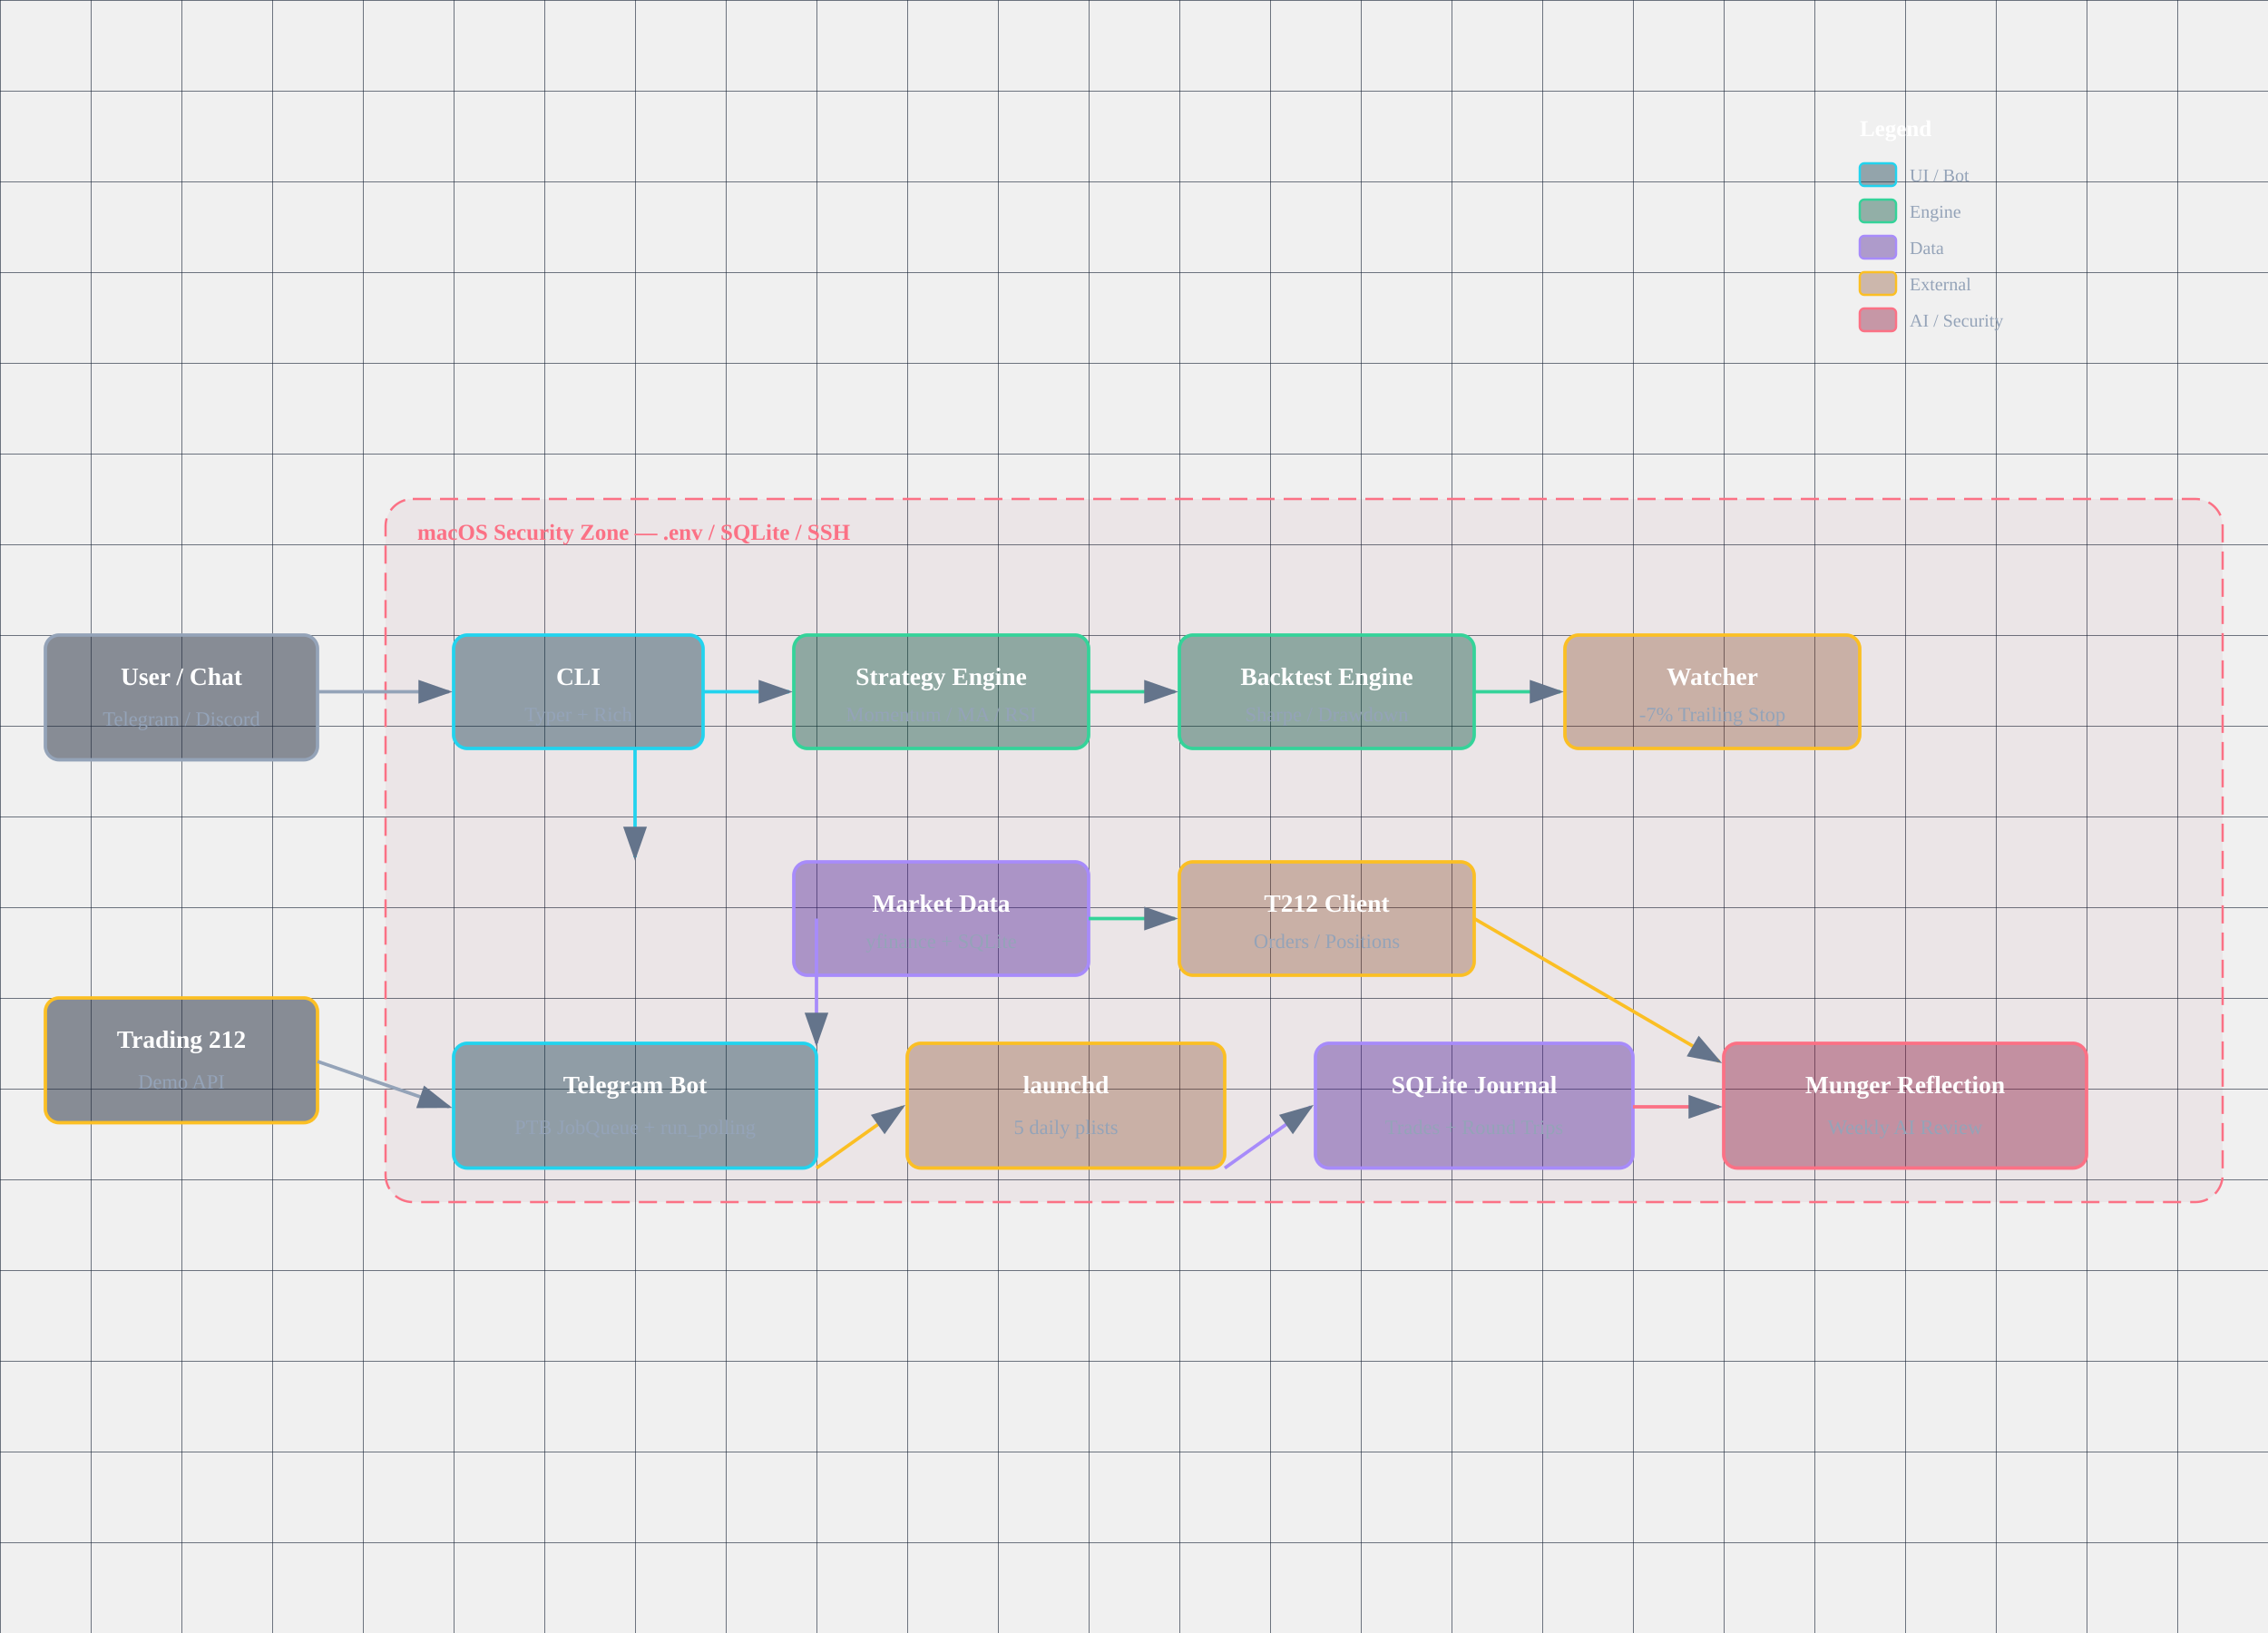
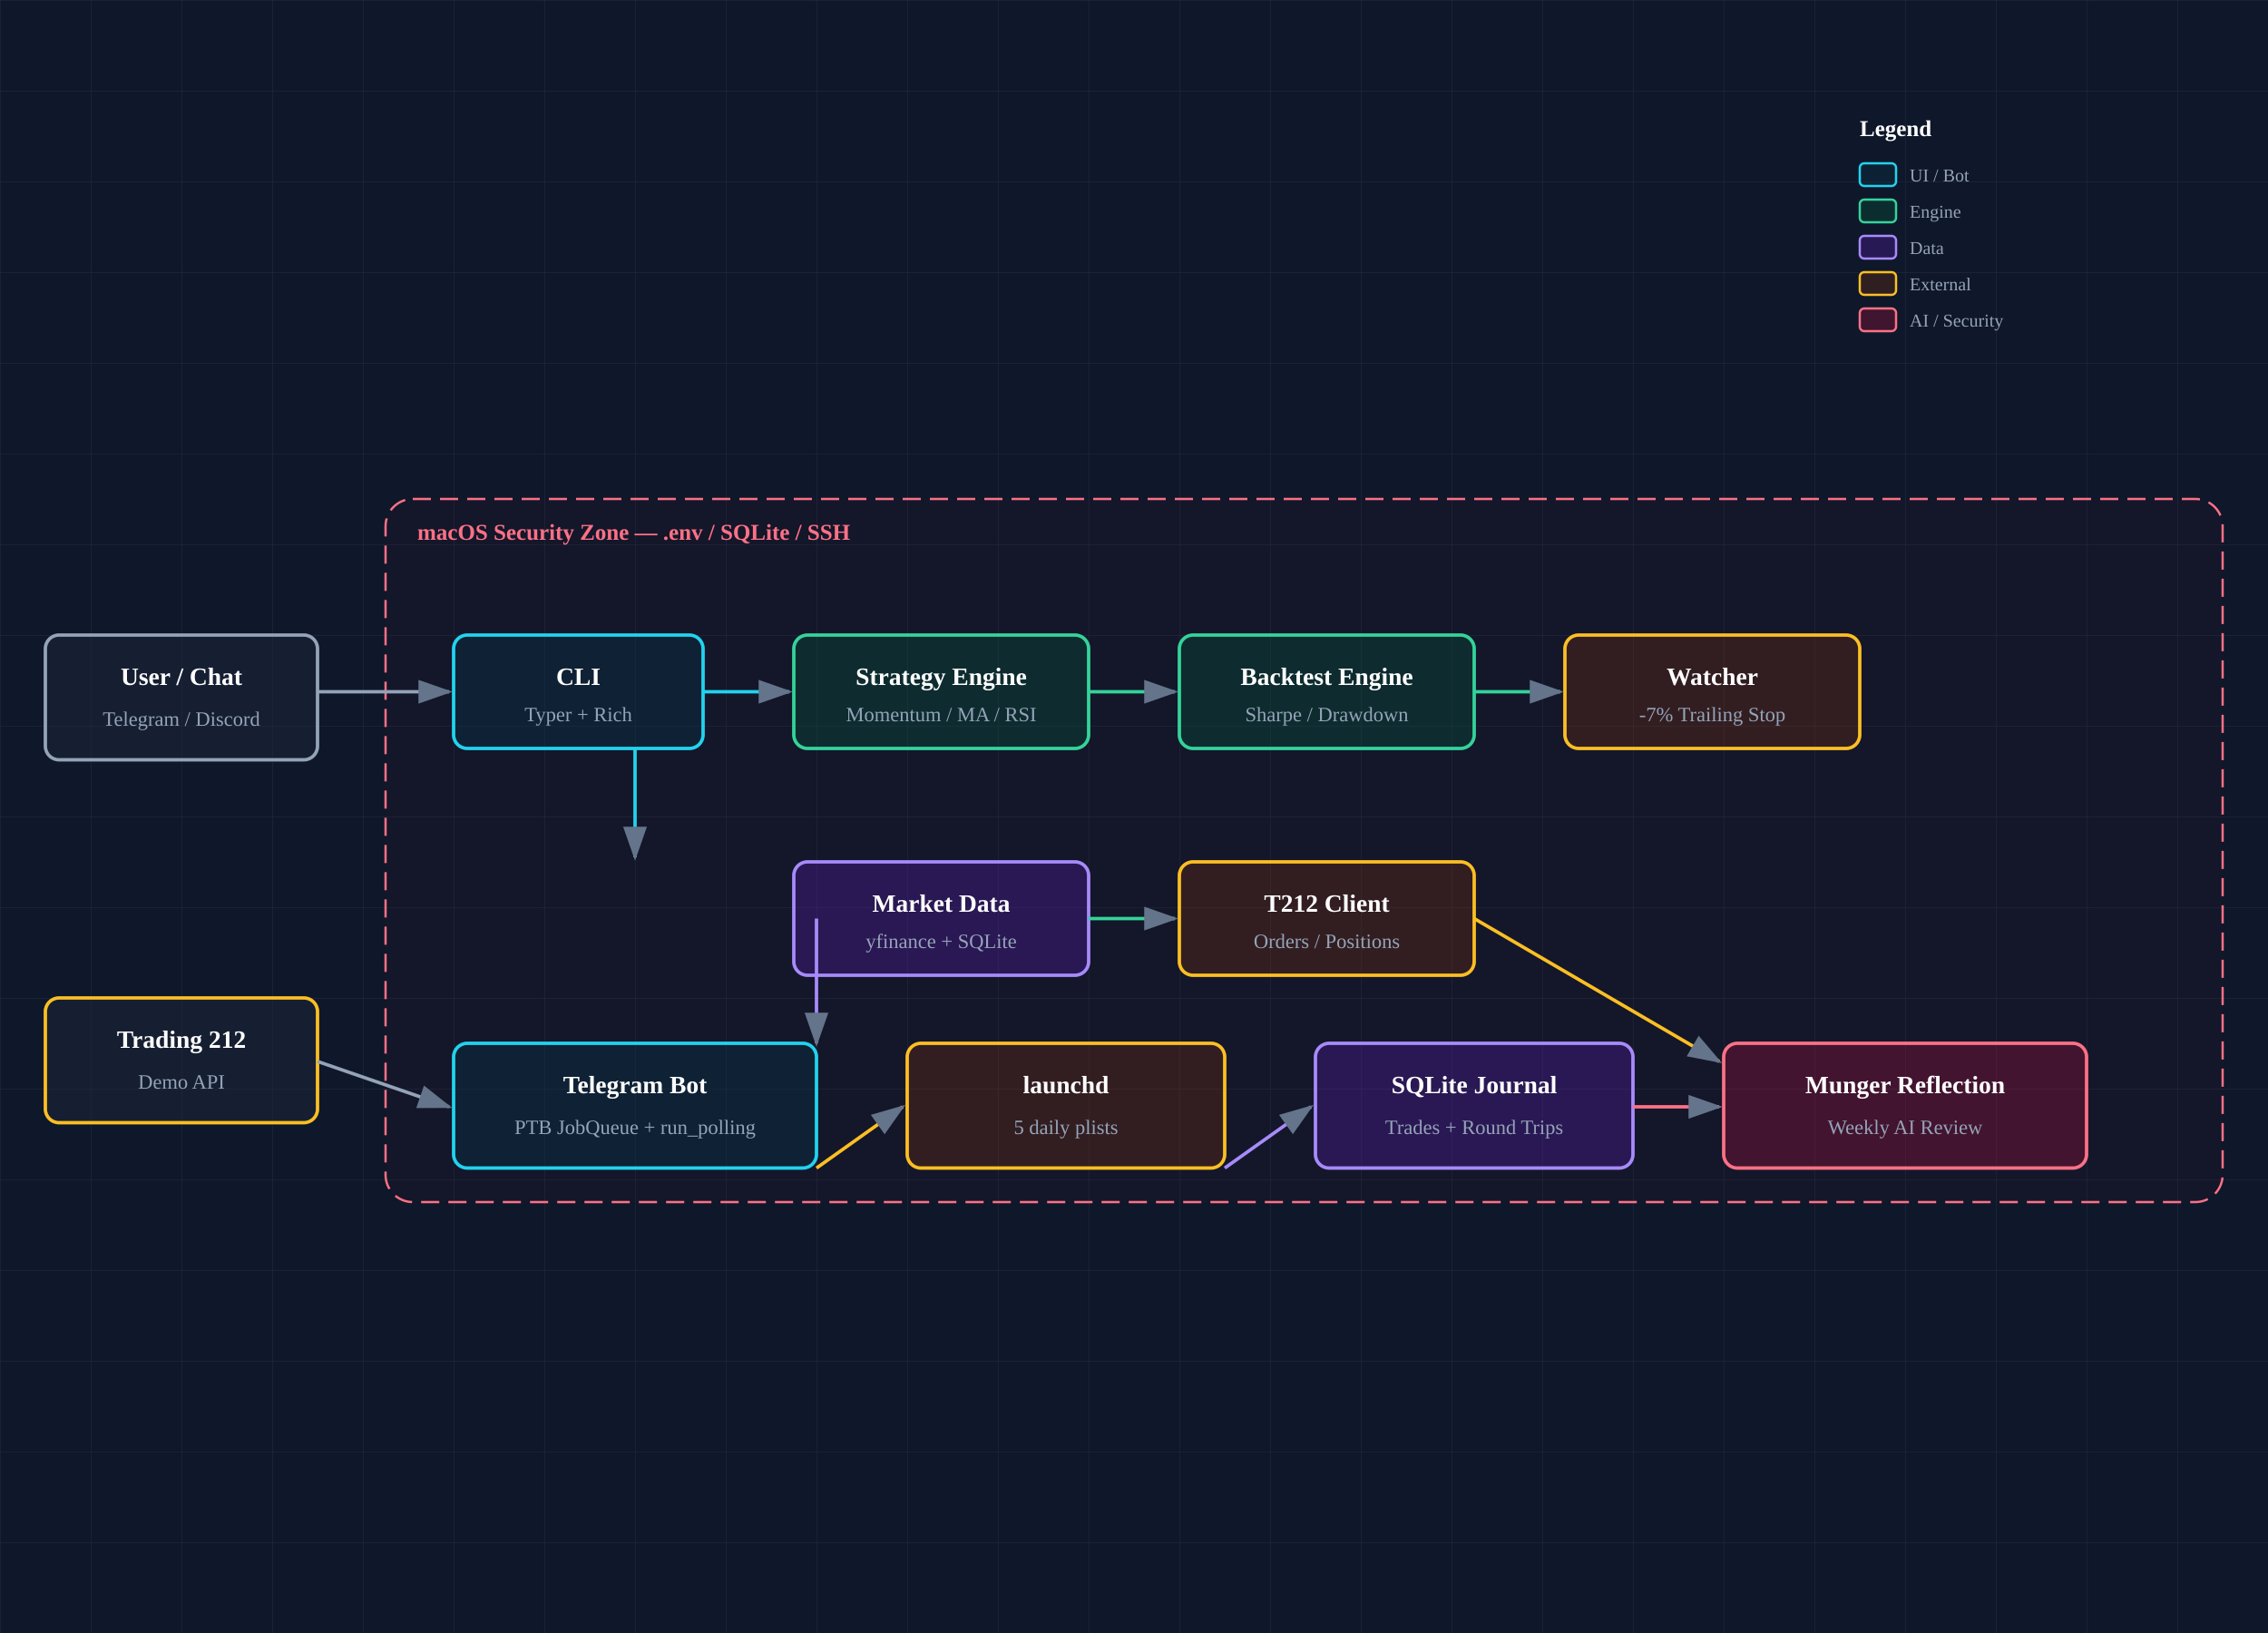
<svg xmlns="http://www.w3.org/2000/svg" viewBox="0 0 1000 720" width="1000" height="720">
  <defs>
    <marker id="arrowhead" markerWidth="10" markerHeight="7" refX="9" refY="3.5" orient="auto">
      <polygon points="0 0, 10 3.5, 0 7" fill="#64748b" />
    </marker>
    <pattern id="grid" width="40" height="40" patternUnits="userSpaceOnUse">
      <path d="M 40 0 L 0 0 0 40" fill="none" stroke="#1e293b" stroke-width="0.5" />
    </pattern>
  </defs>
+   <rect width="100%" height="100%" fill="#0f172a" />
  <rect width="100%" height="100%" fill="url(#grid)" />
  <rect x="20" y="280" width="120" height="55" rx="6" fill="rgba(30, 41, 59, 0.5)" stroke="#94a3b8" stroke-width="1.5" />
  <text x="80" y="302" fill="white" font-size="11" font-weight="600" text-anchor="middle">User / Chat</text>
  <text x="80" y="320" fill="#94a3b8" font-size="9" text-anchor="middle">Telegram / Discord</text>
  <rect x="20" y="440" width="120" height="55" rx="6" fill="rgba(30, 41, 59, 0.5)" stroke="#fbbf24" stroke-width="1.5" />
  <text x="80" y="462" fill="white" font-size="11" font-weight="600" text-anchor="middle">Trading 212</text>
  <text x="80" y="480" fill="#94a3b8" font-size="9" text-anchor="middle">Demo API</text>
  <rect x="170" y="220" width="810" height="310" rx="12" fill="rgba(136, 19, 55, 0.05)" stroke="#fb7185" stroke-width="1" stroke-dasharray="8,4" />
  <text x="184" y="238" fill="#fb7185" font-size="10" font-weight="600">macOS Security Zone — .env / SQLite / SSH</text>
  <rect x="200" y="280" width="110" height="50" rx="6" fill="rgba(8, 51, 68, 0.4)" stroke="#22d3ee" stroke-width="1.5" />
  <text x="255" y="302" fill="white" font-size="11" font-weight="600" text-anchor="middle">CLI</text>
  <text x="255" y="318" fill="#94a3b8" font-size="9" text-anchor="middle">Typer + Rich</text>
  <rect x="350" y="280" width="130" height="50" rx="6" fill="rgba(6, 78, 59, 0.4)" stroke="#34d399" stroke-width="1.5" />
  <text x="415" y="302" fill="white" font-size="11" font-weight="600" text-anchor="middle">Strategy Engine</text>
  <text x="415" y="318" fill="#94a3b8" font-size="9" text-anchor="middle">Momentum / MA / RSI</text>
  <rect x="520" y="280" width="130" height="50" rx="6" fill="rgba(6, 78, 59, 0.4)" stroke="#34d399" stroke-width="1.5" />
  <text x="585" y="302" fill="white" font-size="11" font-weight="600" text-anchor="middle">Backtest Engine</text>
  <text x="585" y="318" fill="#94a3b8" font-size="9" text-anchor="middle">Sharpe / Drawdown</text>
  <rect x="690" y="280" width="130" height="50" rx="6" fill="rgba(120, 53, 15, 0.3)" stroke="#fbbf24" stroke-width="1.5" />
  <text x="755" y="302" fill="white" font-size="11" font-weight="600" text-anchor="middle">Watcher</text>
  <text x="755" y="318" fill="#94a3b8" font-size="9" text-anchor="middle">-7% Trailing Stop</text>
  <rect x="350" y="380" width="130" height="50" rx="6" fill="rgba(76, 29, 149, 0.4)" stroke="#a78bfa" stroke-width="1.5" />
  <text x="415" y="402" fill="white" font-size="11" font-weight="600" text-anchor="middle">Market Data</text>
  <text x="415" y="418" fill="#94a3b8" font-size="9" text-anchor="middle">yfinance + SQLite</text>
  <rect x="520" y="380" width="130" height="50" rx="6" fill="rgba(120, 53, 15, 0.3)" stroke="#fbbf24" stroke-width="1.5" />
  <text x="585" y="402" fill="white" font-size="11" font-weight="600" text-anchor="middle">T212 Client</text>
  <text x="585" y="418" fill="#94a3b8" font-size="9" text-anchor="middle">Orders / Positions</text>
  <rect x="200" y="460" width="160" height="55" rx="6" fill="rgba(8, 51, 68, 0.4)" stroke="#22d3ee" stroke-width="1.5" />
  <text x="280" y="482" fill="white" font-size="11" font-weight="600" text-anchor="middle">Telegram Bot</text>
  <text x="280" y="500" fill="#94a3b8" font-size="9" text-anchor="middle">PTB JobQueue + run_polling</text>
  <rect x="400" y="460" width="140" height="55" rx="6" fill="rgba(120, 53, 15, 0.3)" stroke="#fbbf24" stroke-width="1.5" />
  <text x="470" y="482" fill="white" font-size="11" font-weight="600" text-anchor="middle">launchd</text>
  <text x="470" y="500" fill="#94a3b8" font-size="9" text-anchor="middle">5 daily plists</text>
  <rect x="580" y="460" width="140" height="55" rx="6" fill="rgba(76, 29, 149, 0.4)" stroke="#a78bfa" stroke-width="1.5" />
  <text x="650" y="482" fill="white" font-size="11" font-weight="600" text-anchor="middle">SQLite Journal</text>
  <text x="650" y="500" fill="#94a3b8" font-size="9" text-anchor="middle">Trades + Round Trips</text>
  <rect x="760" y="460" width="160" height="55" rx="6" fill="rgba(136, 19, 55, 0.4)" stroke="#fb7185" stroke-width="1.5" />
  <text x="840" y="482" fill="white" font-size="11" font-weight="600" text-anchor="middle">Munger Reflection</text>
  <text x="840" y="500" fill="#94a3b8" font-size="9" text-anchor="middle">Weekly AI Review</text>
  <line x1="140" y1="305" x2="198" y2="305" stroke="#94a3b8" stroke-width="1.5" marker-end="url(#arrowhead)" />
  <line x1="140" y1="468" x2="198" y2="488" stroke="#94a3b8" stroke-width="1.5" marker-end="url(#arrowhead)" />
  <line x1="280" y1="330" x2="280" y2="378" stroke="#22d3ee" stroke-width="1.5" marker-end="url(#arrowhead)" />
  <line x1="310" y1="305" x2="348" y2="305" stroke="#22d3ee" stroke-width="1.5" marker-end="url(#arrowhead)" />
  <line x1="480" y1="305" x2="518" y2="305" stroke="#34d399" stroke-width="1.5" marker-end="url(#arrowhead)" />
  <line x1="650" y1="305" x2="688" y2="305" stroke="#34d399" stroke-width="1.5" marker-end="url(#arrowhead)" />
  <line x1="480" y1="405" x2="518" y2="405" stroke="#34d399" stroke-width="1.5" marker-end="url(#arrowhead)" />
  <line x1="650" y1="405" x2="758" y2="468" stroke="#fbbf24" stroke-width="1.5" marker-end="url(#arrowhead)" />
  <line x1="360" y1="515" x2="398" y2="488" stroke="#fbbf24" stroke-width="1.5" marker-end="url(#arrowhead)" />
  <line x1="540" y1="515" x2="578" y2="488" stroke="#a78bfa" stroke-width="1.5" marker-end="url(#arrowhead)" />
  <line x1="720" y1="488" x2="758" y2="488" stroke="#fb7185" stroke-width="1.5" marker-end="url(#arrowhead)" />
  <line x1="360" y1="405" x2="360" y2="460" stroke="#a78bfa" stroke-width="1.5" marker-end="url(#arrowhead)" />
  <text x="820" y="60" fill="white" font-size="10" font-weight="600">Legend</text>
  <rect x="820" y="72" width="16" height="10" rx="2" fill="rgba(8, 51, 68, 0.4)" stroke="#22d3ee" stroke-width="1" />
  <text x="842" y="80" fill="#94a3b8" font-size="8">UI / Bot</text>
  <rect x="820" y="88" width="16" height="10" rx="2" fill="rgba(6, 78, 59, 0.4)" stroke="#34d399" stroke-width="1" />
  <text x="842" y="96" fill="#94a3b8" font-size="8">Engine</text>
  <rect x="820" y="104" width="16" height="10" rx="2" fill="rgba(76, 29, 149, 0.4)" stroke="#a78bfa" stroke-width="1" />
  <text x="842" y="112" fill="#94a3b8" font-size="8">Data</text>
  <rect x="820" y="120" width="16" height="10" rx="2" fill="rgba(120, 53, 15, 0.3)" stroke="#fbbf24" stroke-width="1" />
  <text x="842" y="128" fill="#94a3b8" font-size="8">External</text>
  <rect x="820" y="136" width="16" height="10" rx="2" fill="rgba(136, 19, 55, 0.4)" stroke="#fb7185" stroke-width="1" />
  <text x="842" y="144" fill="#94a3b8" font-size="8">AI / Security</text>
</svg>
